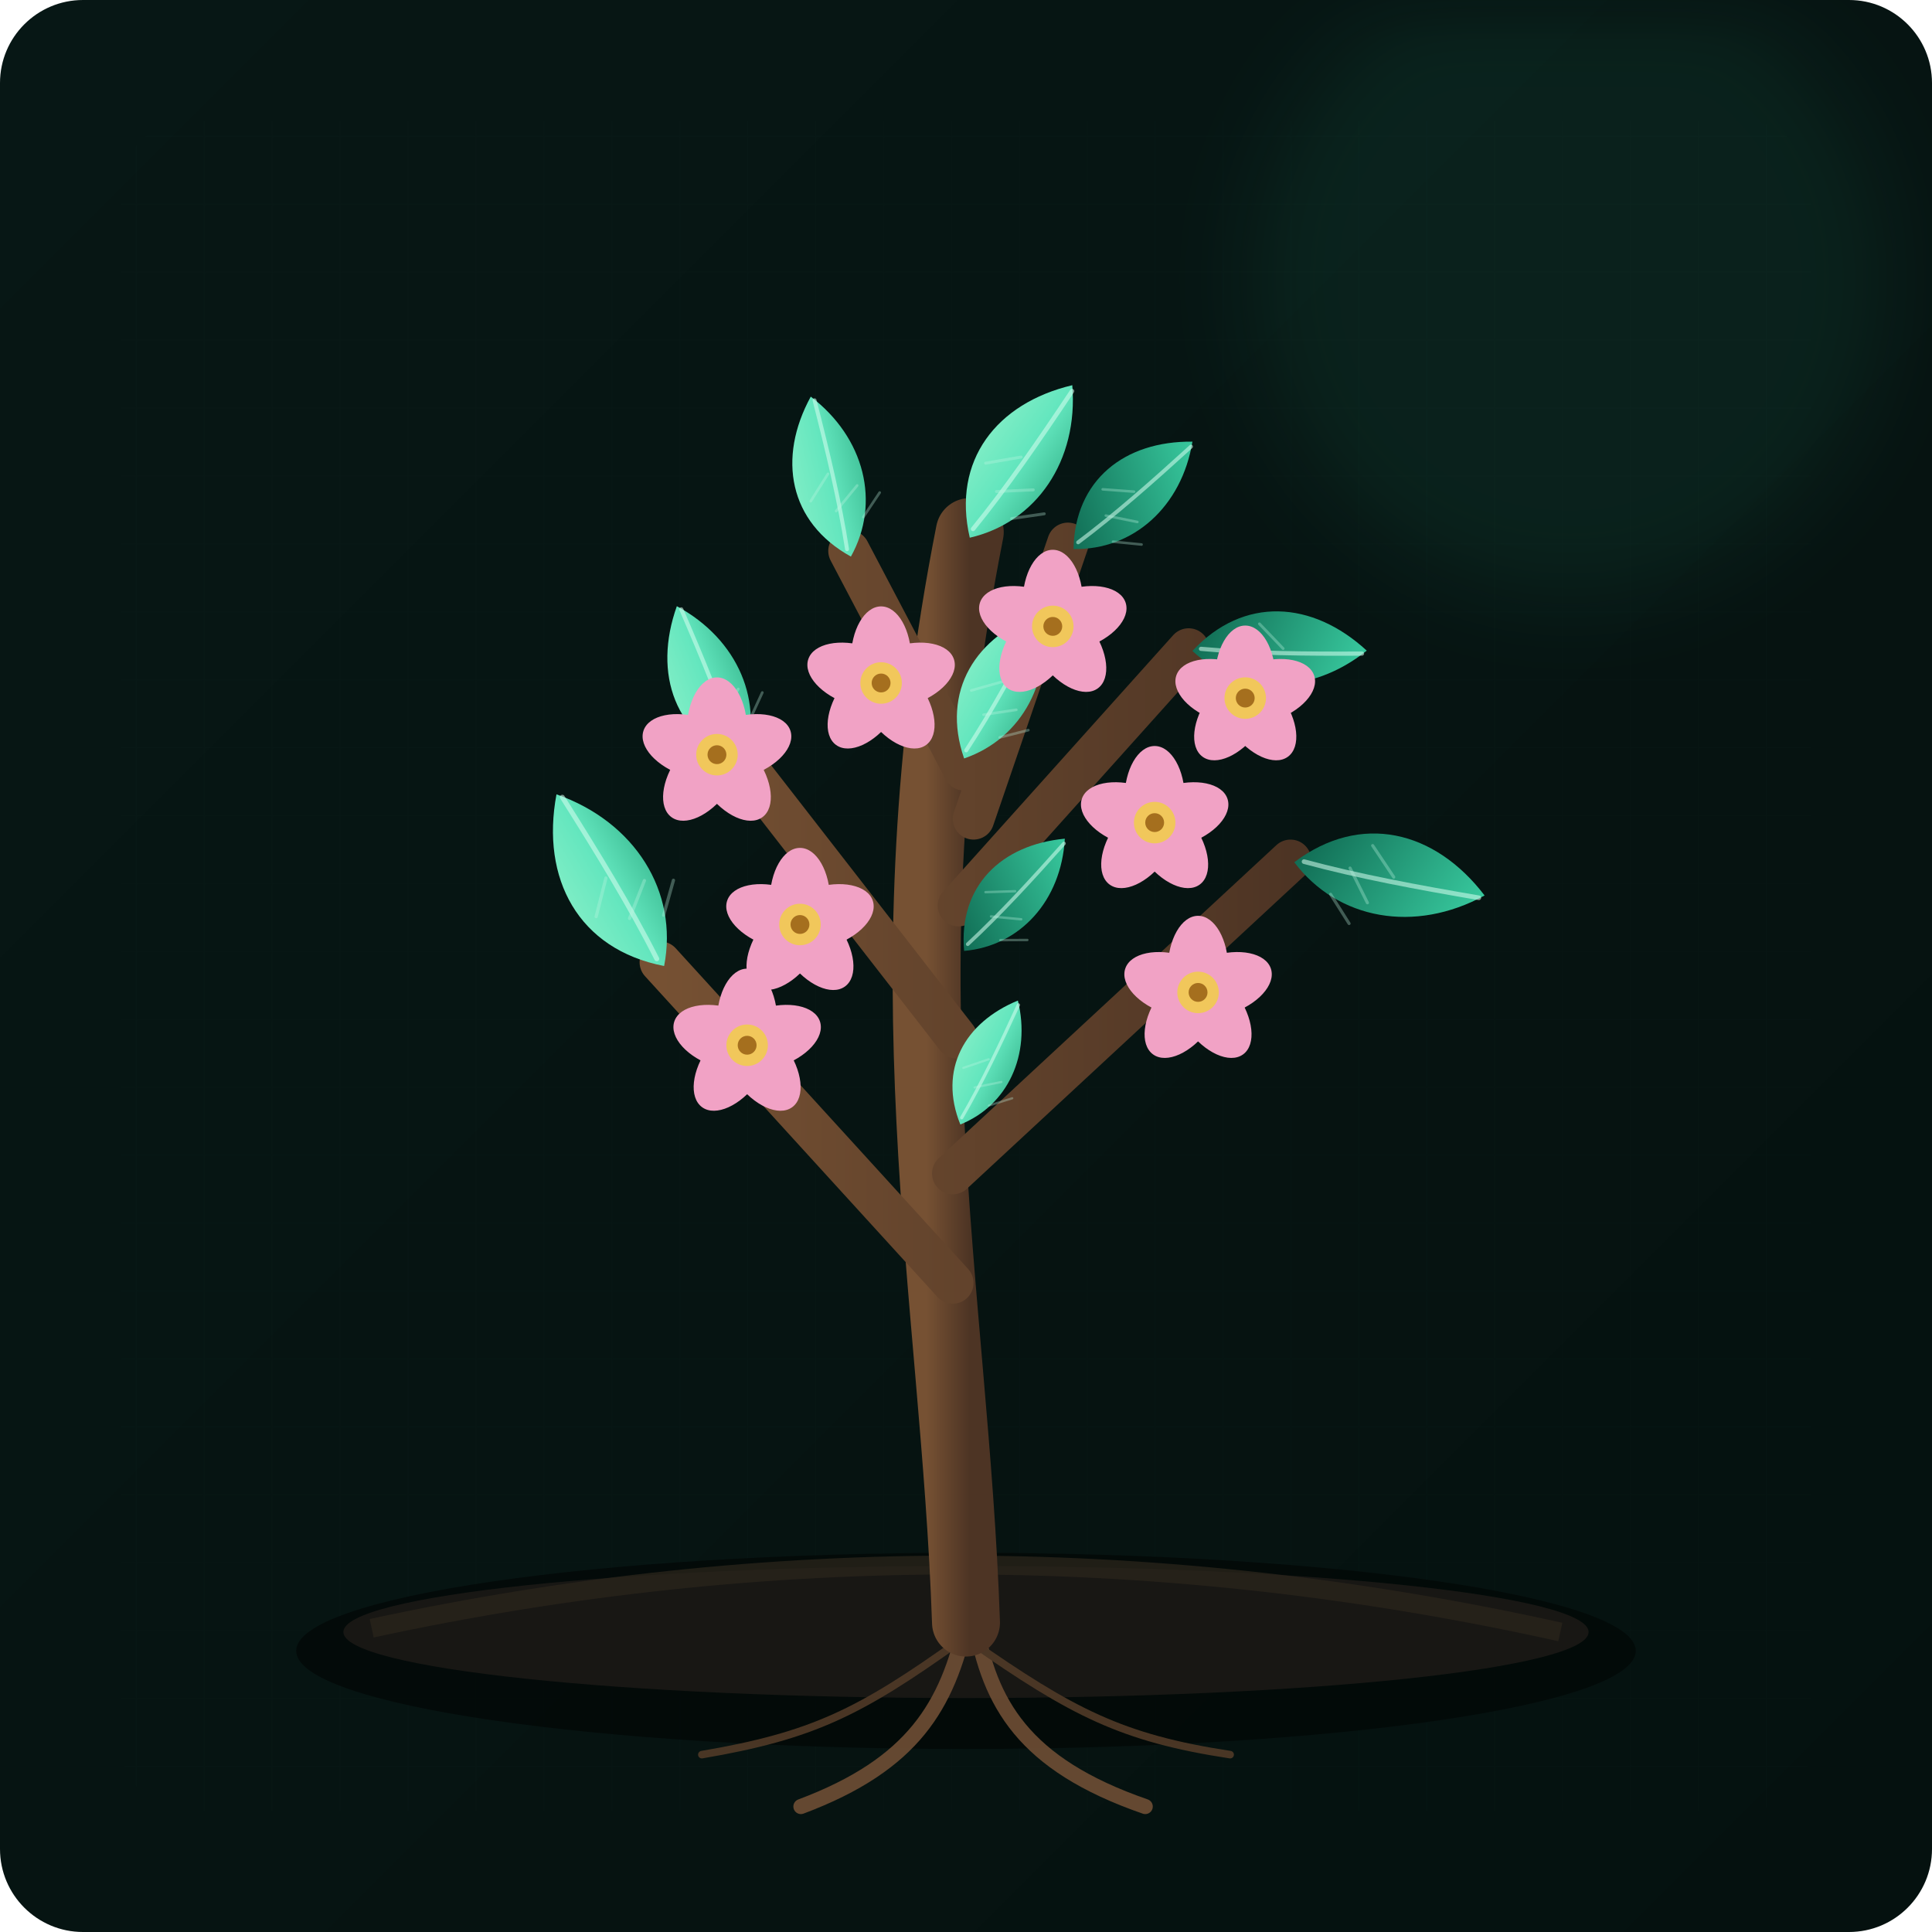
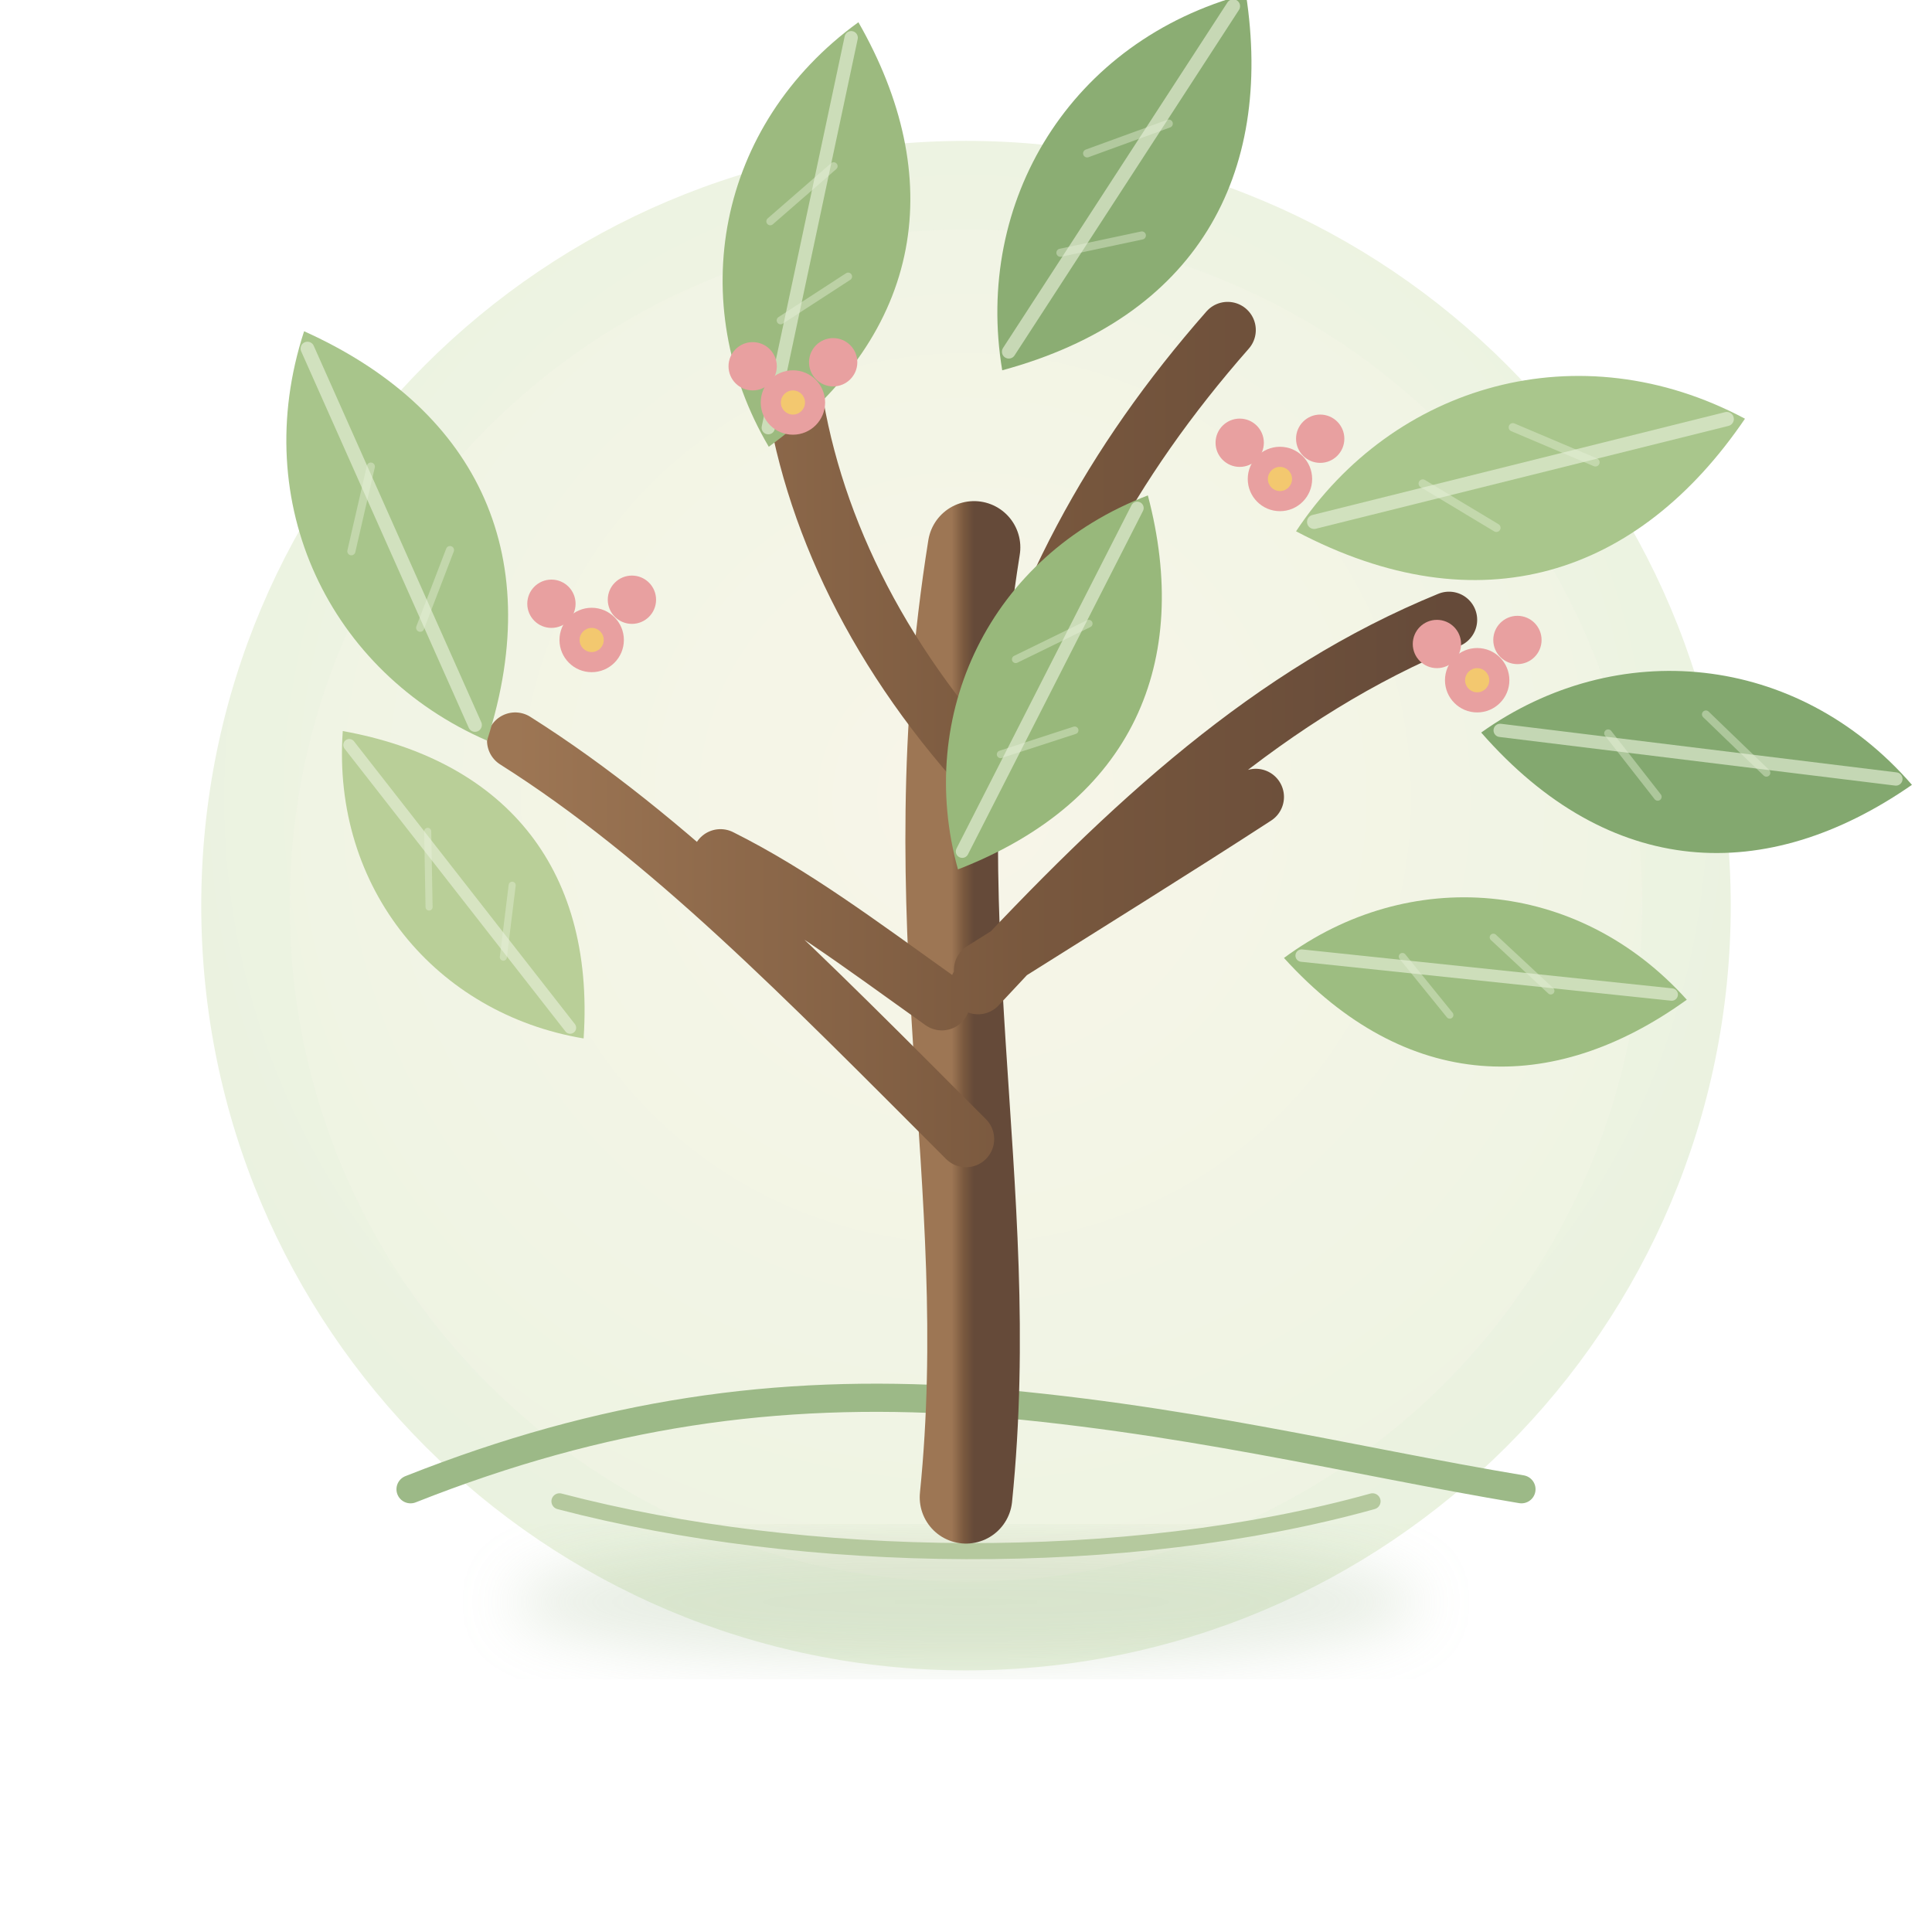
- <svg xmlns="http://www.w3.org/2000/svg" width="1024" height="1024" viewBox="0 0 1024 1024">
+ <svg xmlns="http://www.w3.org/2000/svg" width="480" height="480" viewBox="0 0 480 480" fill="none">
  <defs>
-     <linearGradient id="xbg" x1="0" y1="0" x2="1" y2="1">
-       <stop stop-color="#071715" />
-       <stop offset="1" stop-color="#05110F" />
+     <radialGradient id="halo" cx="50%" cy="43%" r="58%">
+       <stop stop-color="#f8f5e9" />
+       <stop offset="1" stop-color="#e9f2df" />
+     </radialGradient>
+     <linearGradient id="wood" x1="0" y1="0" x2="1" y2="0">
+       <stop stop-color="#9d7654" />
+       <stop offset=".55" stop-color="#79583e" />
+       <stop offset="1" stop-color="#654a39" />
    </linearGradient>
-     <linearGradient id="xleaf" x1="0" y1="0" x2="1" y2="1">
-       <stop stop-color="#9AF4CC" />
-       <stop offset=".5" stop-color="#63E6BE" />
-       <stop offset="1" stop-color="#1E9B72" />
+     <linearGradient id="pot" x1="0" y1="0" x2="1" y2="1">
+       <stop stop-color="#e5a77e" />
+       <stop offset="1" stop-color="#c87f62" />
    </linearGradient>
-     <linearGradient id="xleafDark" x1="0" y1="1" x2="1" y2="0">
-       <stop stop-color="#106B53" />
-       <stop offset="1" stop-color="#38C99E" />
-     </linearGradient>
-     <linearGradient id="xwood" x1="0" y1="0" x2="1" y2="0">
-       <stop stop-color="#765133" />
-       <stop offset="1" stop-color="#4D3424" />
-     </linearGradient>
-     <linearGradient id="xgold" x1="0" y1="0" x2="1" y2="1">
-       <stop stop-color="#FFE99A" />
-       <stop offset="1" stop-color="#D89A2B" />
-     </linearGradient>
-     <linearGradient id="xring" x1="0" y1="0" x2="1" y2="1">
-       <stop stop-color="#63E6BE" />
-       <stop offset="1" stop-color="#0C8E70" />
-     </linearGradient>
-     <filter id="xshadow" x="-30%" y="-30%" width="160%" height="170%">
-       <feDropShadow dx="0" dy="10" stdDeviation="13" flood-color="#000" flood-opacity=".30" />
+     <filter id="soft">
+       <feGaussianBlur stdDeviation="7" />
    </filter>
-     <filter id="xglow" x="-80%" y="-80%" width="260%" height="260%">
-       <feGaussianBlur stdDeviation="22" />
-     </filter>
-     <pattern id="xgrid" width="36" height="36" patternUnits="userSpaceOnUse">
-       <path d="M36 0H0V36" fill="none" stroke="#173B34" stroke-width="1" opacity=".42" />
-     </pattern>
  </defs>
-   <rect width="1024" height="1024" rx="44" fill="url(#xbg)" />
-   <rect x="64" y="64" width="896" height="896" rx="36" fill="url(#xgrid)" opacity=".13" />
-   <circle cx="832" cy="148" r="170" fill="#34D9A3" opacity=".07" filter="url(#xglow)" />
-   <g transform="translate(0 10)">
-     <ellipse cx="512" cy="865" rx="355" ry="52" fill="#020706" opacity=".75" />
-     <ellipse cx="512" cy="855" rx="330" ry="35" fill="#181714" />
-     <path d="M197 853 Q 512 785 827 855" fill="none" stroke="#2A241B" stroke-width="10" opacity=".75" />
-     <g opacity=".95">
-       <path d="M512 850 C 502.0 893.75, 484.5 925.0, 424.5 947.5" fill="none" stroke="#694A32" stroke-width="8" stroke-linecap="round" />
-       <path d="M517.0 850 C 524.5 892.5, 542.0 925.0, 607.0 947.5" fill="none" stroke="#694A32" stroke-width="8" stroke-linecap="round" />
-       <path d="M508.25 860.0 C 455.75 897.5, 430.75 910.0, 372.0 920.0" fill="none" stroke="#4D3826" stroke-width="4" stroke-linecap="round" />
-       <path d="M514.5 860.0 C 568.25 897.5, 594.5 911.25, 652.0 920.0" fill="none" stroke="#4D3826" stroke-width="4" stroke-linecap="round" />
-     </g>
-     <path d="M512 850 C506 674 467 510 514 272" stroke="url(#xwood)" stroke-width="36" fill="none" stroke-linecap="round" />
-     <path d="M505 670 L350 500 M505 612 L684 446 M507 540 L392 392 M508 470 L630 334 M511 398 L450 282 M516 424 L566 278" stroke="url(#xwood)" stroke-width="22" fill="none" stroke-linecap="round" />
-     <g transform="translate(352 502) rotate(-64) scale(0.86)">
-       <path d="M0 0 C -14 -52, 15 -92, 66 -106 C 72 -55, 45 -12, 0 0 Z" fill="url(#xleaf)" />
-       <path d="M2 -6 C 24 -35, 45 -68, 66 -102" fill="none" stroke="#D7FFF0" stroke-width="3" opacity=".55" stroke-linecap="round" />
-       <path d="M17 -32 L42 -34 M9 -51 L33 -56 M28 -14 L50 -18" fill="none" stroke="#C1F6E3" stroke-width="2" opacity=".32" stroke-linecap="round" />
-     </g>
-     <g transform="translate(686 447) rotate(68) scale(0.82)">
-       <path d="M0 0 C -14 -52, 15 -92, 66 -106 C 72 -55, 45 -12, 0 0 Z" fill="url(#xleafDark)" />
-       <path d="M2 -6 C 24 -35, 45 -68, 66 -102" fill="none" stroke="#D7FFF0" stroke-width="3" opacity=".55" stroke-linecap="round" />
-       <path d="M17 -32 L42 -34 M9 -51 L33 -56 M28 -14 L50 -18" fill="none" stroke="#C1F6E3" stroke-width="2" opacity=".32" stroke-linecap="round" />
-     </g>
-     <g transform="translate(394 394) rotate(-55) scale(0.72)">
-       <path d="M0 0 C -14 -52, 15 -92, 66 -106 C 72 -55, 45 -12, 0 0 Z" fill="url(#xleaf)" />
-       <path d="M2 -6 C 24 -35, 45 -68, 66 -102" fill="none" stroke="#D7FFF0" stroke-width="3" opacity=".55" stroke-linecap="round" />
-       <path d="M17 -32 L42 -34 M9 -51 L33 -56 M28 -14 L50 -18" fill="none" stroke="#C1F6E3" stroke-width="2" opacity=".32" stroke-linecap="round" />
-     </g>
-     <g transform="translate(632 335) rotate(58) scale(0.74)">
-       <path d="M0 0 C -14 -52, 15 -92, 66 -106 C 72 -55, 45 -12, 0 0 Z" fill="url(#xleafDark)" />
-       <path d="M2 -6 C 24 -35, 45 -68, 66 -102" fill="none" stroke="#D7FFF0" stroke-width="3" opacity=".55" stroke-linecap="round" />
-       <path d="M17 -32 L42 -34 M9 -51 L33 -56 M28 -14 L50 -18" fill="none" stroke="#C1F6E3" stroke-width="2" opacity=".32" stroke-linecap="round" />
-     </g>
-     <g transform="translate(451 285) rotate(-46) scale(0.7)">
-       <path d="M0 0 C -14 -52, 15 -92, 66 -106 C 72 -55, 45 -12, 0 0 Z" fill="url(#xleaf)" />
-       <path d="M2 -6 C 24 -35, 45 -68, 66 -102" fill="none" stroke="#D7FFF0" stroke-width="3" opacity=".55" stroke-linecap="round" />
-       <path d="M17 -32 L42 -34 M9 -51 L33 -56 M28 -14 L50 -18" fill="none" stroke="#C1F6E3" stroke-width="2" opacity=".32" stroke-linecap="round" />
-     </g>
-     <g transform="translate(514 275) rotate(2) scale(0.78)">
-       <path d="M0 0 C -14 -52, 15 -92, 66 -106 C 72 -55, 45 -12, 0 0 Z" fill="url(#xleaf)" />
-       <path d="M2 -6 C 24 -35, 45 -68, 66 -102" fill="none" stroke="#D7FFF0" stroke-width="3" opacity=".55" stroke-linecap="round" />
-       <path d="M17 -32 L42 -34 M9 -51 L33 -56 M28 -14 L50 -18" fill="none" stroke="#C1F6E3" stroke-width="2" opacity=".32" stroke-linecap="round" />
-     </g>
-     <g transform="translate(569 281) rotate(16) scale(0.68)">
-       <path d="M0 0 C -14 -52, 15 -92, 66 -106 C 72 -55, 45 -12, 0 0 Z" fill="url(#xleafDark)" />
-       <path d="M2 -6 C 24 -35, 45 -68, 66 -102" fill="none" stroke="#D7FFF0" stroke-width="3" opacity=".55" stroke-linecap="round" />
-       <path d="M17 -32 L42 -34 M9 -51 L33 -56 M28 -14 L50 -18" fill="none" stroke="#C1F6E3" stroke-width="2" opacity=".32" stroke-linecap="round" />
-     </g>
-     <g transform="translate(511 392) rotate(-4) scale(0.7)">
-       <path d="M0 0 C -14 -52, 15 -92, 66 -106 C 72 -55, 45 -12, 0 0 Z" fill="url(#xleaf)" />
-       <path d="M2 -6 C 24 -35, 45 -68, 66 -102" fill="none" stroke="#D7FFF0" stroke-width="3" opacity=".55" stroke-linecap="round" />
-       <path d="M17 -32 L42 -34 M9 -51 L33 -56 M28 -14 L50 -18" fill="none" stroke="#C1F6E3" stroke-width="2" opacity=".32" stroke-linecap="round" />
-     </g>
-     <g transform="translate(511 494) rotate(10) scale(0.64)">
-       <path d="M0 0 C -14 -52, 15 -92, 66 -106 C 72 -55, 45 -12, 0 0 Z" fill="url(#xleafDark)" />
-       <path d="M2 -6 C 24 -35, 45 -68, 66 -102" fill="none" stroke="#D7FFF0" stroke-width="3" opacity=".55" stroke-linecap="round" />
-       <path d="M17 -32 L42 -34 M9 -51 L33 -56 M28 -14 L50 -18" fill="none" stroke="#C1F6E3" stroke-width="2" opacity=".32" stroke-linecap="round" />
-     </g>
-     <g transform="translate(509 586) rotate(-7) scale(0.58)">
-       <path d="M0 0 C -14 -52, 15 -92, 66 -106 C 72 -55, 45 -12, 0 0 Z" fill="url(#xleaf)" />
-       <path d="M2 -6 C 24 -35, 45 -68, 66 -102" fill="none" stroke="#D7FFF0" stroke-width="3" opacity=".55" stroke-linecap="round" />
-       <path d="M17 -32 L42 -34 M9 -51 L33 -56 M28 -14 L50 -18" fill="none" stroke="#C1F6E3" stroke-width="2" opacity=".32" stroke-linecap="round" />
-     </g>
-     <g>
-       <ellipse cx="424" cy="467.4" rx="16" ry="28" fill="#F1A2C5" transform="rotate(0 424 480)" />
-       <ellipse cx="424" cy="467.4" rx="16" ry="28" fill="#F1A2C5" transform="rotate(72 424 480)" />
-       <ellipse cx="424" cy="467.4" rx="16" ry="28" fill="#F1A2C5" transform="rotate(144 424 480)" />
-       <ellipse cx="424" cy="467.4" rx="16" ry="28" fill="#F1A2C5" transform="rotate(216 424 480)" />
-       <ellipse cx="424" cy="467.4" rx="16" ry="28" fill="#F1A2C5" transform="rotate(288 424 480)" />
-       <circle cx="424" cy="480" r="11" fill="#F1C75B" />
-       <circle cx="424" cy="480" r="5" fill="#A56F1E" />
-     </g>
-     <g>
-       <ellipse cx="612" cy="413.4" rx="16" ry="28" fill="#F1A2C5" transform="rotate(0 612 426)" />
-       <ellipse cx="612" cy="413.4" rx="16" ry="28" fill="#F1A2C5" transform="rotate(72 612 426)" />
-       <ellipse cx="612" cy="413.4" rx="16" ry="28" fill="#F1A2C5" transform="rotate(144 612 426)" />
-       <ellipse cx="612" cy="413.4" rx="16" ry="28" fill="#F1A2C5" transform="rotate(216 612 426)" />
-       <ellipse cx="612" cy="413.4" rx="16" ry="28" fill="#F1A2C5" transform="rotate(288 612 426)" />
-       <circle cx="612" cy="426" r="11" fill="#F1C75B" />
-       <circle cx="612" cy="426" r="5" fill="#A56F1E" />
-     </g>
-     <g>
-       <ellipse cx="467" cy="339.4" rx="16" ry="28" fill="#F1A2C5" transform="rotate(0 467 352)" />
-       <ellipse cx="467" cy="339.4" rx="16" ry="28" fill="#F1A2C5" transform="rotate(72 467 352)" />
-       <ellipse cx="467" cy="339.4" rx="16" ry="28" fill="#F1A2C5" transform="rotate(144 467 352)" />
-       <ellipse cx="467" cy="339.4" rx="16" ry="28" fill="#F1A2C5" transform="rotate(216 467 352)" />
-       <ellipse cx="467" cy="339.4" rx="16" ry="28" fill="#F1A2C5" transform="rotate(288 467 352)" />
-       <circle cx="467" cy="352" r="11" fill="#F1C75B" />
-       <circle cx="467" cy="352" r="5" fill="#A56F1E" />
-     </g>
-     <g>
-       <ellipse cx="558" cy="309.4" rx="16" ry="28" fill="#F1A2C5" transform="rotate(0 558 322)" />
-       <ellipse cx="558" cy="309.4" rx="16" ry="28" fill="#F1A2C5" transform="rotate(72 558 322)" />
-       <ellipse cx="558" cy="309.4" rx="16" ry="28" fill="#F1A2C5" transform="rotate(144 558 322)" />
-       <ellipse cx="558" cy="309.4" rx="16" ry="28" fill="#F1A2C5" transform="rotate(216 558 322)" />
-       <ellipse cx="558" cy="309.4" rx="16" ry="28" fill="#F1A2C5" transform="rotate(288 558 322)" />
-       <circle cx="558" cy="322" r="11" fill="#F1C75B" />
-       <circle cx="558" cy="322" r="5" fill="#A56F1E" />
-     </g>
-     <g>
-       <ellipse cx="396" cy="531.4" rx="16" ry="28" fill="#F1A2C5" transform="rotate(0 396 544)" />
-       <ellipse cx="396" cy="531.4" rx="16" ry="28" fill="#F1A2C5" transform="rotate(72 396 544)" />
-       <ellipse cx="396" cy="531.4" rx="16" ry="28" fill="#F1A2C5" transform="rotate(144 396 544)" />
-       <ellipse cx="396" cy="531.4" rx="16" ry="28" fill="#F1A2C5" transform="rotate(216 396 544)" />
-       <ellipse cx="396" cy="531.4" rx="16" ry="28" fill="#F1A2C5" transform="rotate(288 396 544)" />
-       <circle cx="396" cy="544" r="11" fill="#F1C75B" />
-       <circle cx="396" cy="544" r="5" fill="#A56F1E" />
-     </g>
-     <g>
-       <ellipse cx="635" cy="503.4" rx="16" ry="28" fill="#F1A2C5" transform="rotate(0 635 516)" />
-       <ellipse cx="635" cy="503.4" rx="16" ry="28" fill="#F1A2C5" transform="rotate(72 635 516)" />
-       <ellipse cx="635" cy="503.4" rx="16" ry="28" fill="#F1A2C5" transform="rotate(144 635 516)" />
-       <ellipse cx="635" cy="503.4" rx="16" ry="28" fill="#F1A2C5" transform="rotate(216 635 516)" />
-       <ellipse cx="635" cy="503.4" rx="16" ry="28" fill="#F1A2C5" transform="rotate(288 635 516)" />
-       <circle cx="635" cy="516" r="11" fill="#F1C75B" />
-       <circle cx="635" cy="516" r="5" fill="#A56F1E" />
-     </g>
+   <circle cx="240" cy="225" r="190" fill="url(#halo)" />
+   <circle cx="240" cy="225" r="168" fill="#f7f5e9" opacity=".34" />
+   <ellipse cx="240" cy="398" rx="113" ry="16" fill="#9bb58b" opacity=".23" filter="url(#soft)" />
+   <path d="M102 370c48-19 91-25 138-22 53 4 96 15 138 22" stroke="#9cb987" stroke-width="7" stroke-linecap="round" fill="none" />
+   <path d="M139 373c61 16 141 17 202 0" stroke="#b5c99e" stroke-width="4" stroke-linecap="round" fill="none" />
+   <path d="M240 372c8-79-13-142 2-236" stroke="url(#wood)" stroke-width="23" stroke-linecap="round" />
+   <path d="M240 283c-40-40-74-75-112-99m115 61c38-41 73-73 117-91m-118 35c-28-32-43-67-46-101m50 106c11-44 30-79 59-112m-71 167c-21-15-37-27-55-36m65 28c27-17 48-30 68-43" stroke="url(#wood)" stroke-width="14" stroke-linecap="round" fill="none" />
+   <g transform="translate(121 184) rotate(-56) scale(1.55)">
+     <path d="M0 0C-5-27 10-53 38-61c5 29-7 52-38 61Z" fill="#a8c58b" />
+     <path d="M1-3 36-59" stroke="#e7f0d9" stroke-width="2.2" opacity=".65" stroke-linecap="round" />
+     <path d="m9-19 13-3m-9-13 13-5" stroke="#e7f0d9" stroke-width="1.3" opacity=".42" stroke-linecap="round" />
  </g>
-   <g>
-     <ellipse cx="380" cy="387.04" rx="16" ry="28" fill="#F1A2C5" transform="rotate(0 380 400)" />
-     <ellipse cx="380" cy="387.04" rx="16" ry="28" fill="#F1A2C5" transform="rotate(72 380 400)" />
-     <ellipse cx="380" cy="387.04" rx="16" ry="28" fill="#F1A2C5" transform="rotate(144 380 400)" />
-     <ellipse cx="380" cy="387.04" rx="16" ry="28" fill="#F1A2C5" transform="rotate(216 380 400)" />
-     <ellipse cx="380" cy="387.04" rx="16" ry="28" fill="#F1A2C5" transform="rotate(288 380 400)" />
-     <circle cx="380" cy="400" r="11" fill="#F1C75B" />
-     <circle cx="380" cy="400" r="5" fill="#A56F1E" />
+   <g transform="translate(191 111) rotate(-20) scale(1.5)">
+     <path d="M0 0C-5-27 10-53 38-61c5 29-7 52-38 61Z" fill="#9cba7f" />
+     <path d="M1-3 36-59" stroke="#e7f0d9" stroke-width="2.2" opacity=".65" stroke-linecap="round" />
+     <path d="m9-19 13-3m-9-13 13-5" stroke="#e7f0d9" stroke-width="1.3" opacity=".42" stroke-linecap="round" />
  </g>
-   <g>
-     <ellipse cx="660" cy="359.56" rx="16" ry="28" fill="#F1A2C5" transform="rotate(0 660 370)" />
-     <ellipse cx="660" cy="359.56" rx="16" ry="28" fill="#F1A2C5" transform="rotate(72 660 370)" />
-     <ellipse cx="660" cy="359.56" rx="16" ry="28" fill="#F1A2C5" transform="rotate(144 660 370)" />
-     <ellipse cx="660" cy="359.56" rx="16" ry="28" fill="#F1A2C5" transform="rotate(216 660 370)" />
-     <ellipse cx="660" cy="359.56" rx="16" ry="28" fill="#F1A2C5" transform="rotate(288 660 370)" />
-     <circle cx="660" cy="370" r="11" fill="#F1C75B" />
-     <circle cx="660" cy="370" r="5" fill="#A56F1E" />
+   <g transform="translate(249 92) rotate(1) scale(1.55)">
+     <path d="M0 0C-5-27 10-53 38-61c5 29-7 52-38 61Z" fill="#8bad73" />
+     <path d="M1-3 36-59" stroke="#e7f0d9" stroke-width="2.2" opacity=".65" stroke-linecap="round" />
+     <path d="m9-19 13-3m-9-13 13-5" stroke="#e7f0d9" stroke-width="1.3" opacity=".42" stroke-linecap="round" />
+   </g>
+   <g transform="translate(322 132) rotate(44) scale(1.6)">
+     <path d="M0 0C-5-27 10-53 38-61c5 29-7 52-38 61Z" fill="#a9c68c" />
+     <path d="M1-3 36-59" stroke="#e7f0d9" stroke-width="2.2" opacity=".65" stroke-linecap="round" />
+     <path d="m9-19 13-3m-9-13 13-5" stroke="#e7f0d9" stroke-width="1.3" opacity=".42" stroke-linecap="round" />
+   </g>
+   <g transform="translate(368 182) rotate(65) scale(1.5)">
+     <path d="M0 0C-5-27 10-53 38-61c5 29-7 52-38 61Z" fill="#83a86f" />
+     <path d="M1-3 36-59" stroke="#e7f0d9" stroke-width="2.2" opacity=".65" stroke-linecap="round" />
+     <path d="m9-19 13-3m-9-13 13-5" stroke="#e7f0d9" stroke-width="1.3" opacity=".42" stroke-linecap="round" />
+   </g>
+   <g transform="translate(145 258) rotate(-70) scale(1.35)">
+     <path d="M0 0C-5-27 10-53 38-61c5 29-7 52-38 61Z" fill="#b9cf98" />
+     <path d="M1-3 36-59" stroke="#e7f0d9" stroke-width="2.2" opacity=".65" stroke-linecap="round" />
+     <path d="m9-19 13-3m-9-13 13-5" stroke="#e7f0d9" stroke-width="1.3" opacity=".42" stroke-linecap="round" />
+   </g>
+   <g transform="translate(238 216) rotate(-5) scale(1.45)">
+     <path d="M0 0C-5-27 10-53 38-61c5 29-7 52-38 61Z" fill="#98b87b" />
+     <path d="M1-3 36-59" stroke="#e7f0d9" stroke-width="2.2" opacity=".65" stroke-linecap="round" />
+     <path d="m9-19 13-3m-9-13 13-5" stroke="#e7f0d9" stroke-width="1.3" opacity=".42" stroke-linecap="round" />
+   </g>
+   <g transform="translate(319 238) rotate(64) scale(1.4)">
+     <path d="M0 0C-5-27 10-53 38-61c5 29-7 52-38 61Z" fill="#9dbd81" />
+     <path d="M1-3 36-59" stroke="#e7f0d9" stroke-width="2.2" opacity=".65" stroke-linecap="round" />
+     <path d="m9-19 13-3m-9-13 13-5" stroke="#e7f0d9" stroke-width="1.3" opacity=".42" stroke-linecap="round" />
+   </g>
+   <g fill="#e8a0a0">
+     <circle cx="147" cy="159" r="8" />
+     <circle cx="137" cy="150" r="6" />
+     <circle cx="157" cy="149" r="6" />
+     <circle cx="197" cy="100" r="8" />
+     <circle cx="187" cy="91" r="6" />
+     <circle cx="207" cy="90" r="6" />
+     <circle cx="318" cy="119" r="8" />
+     <circle cx="308" cy="110" r="6" />
+     <circle cx="328" cy="109" r="6" />
+     <circle cx="367" cy="169" r="8" />
+     <circle cx="357" cy="160" r="6" />
+     <circle cx="377" cy="159" r="6" />
+   </g>
+   <g fill="#f3c86f">
+     <circle cx="147" cy="159" r="3" />
+     <circle cx="197" cy="100" r="3" />
+     <circle cx="318" cy="119" r="3" />
+     <circle cx="367" cy="169" r="3" />
  </g>
</svg>
